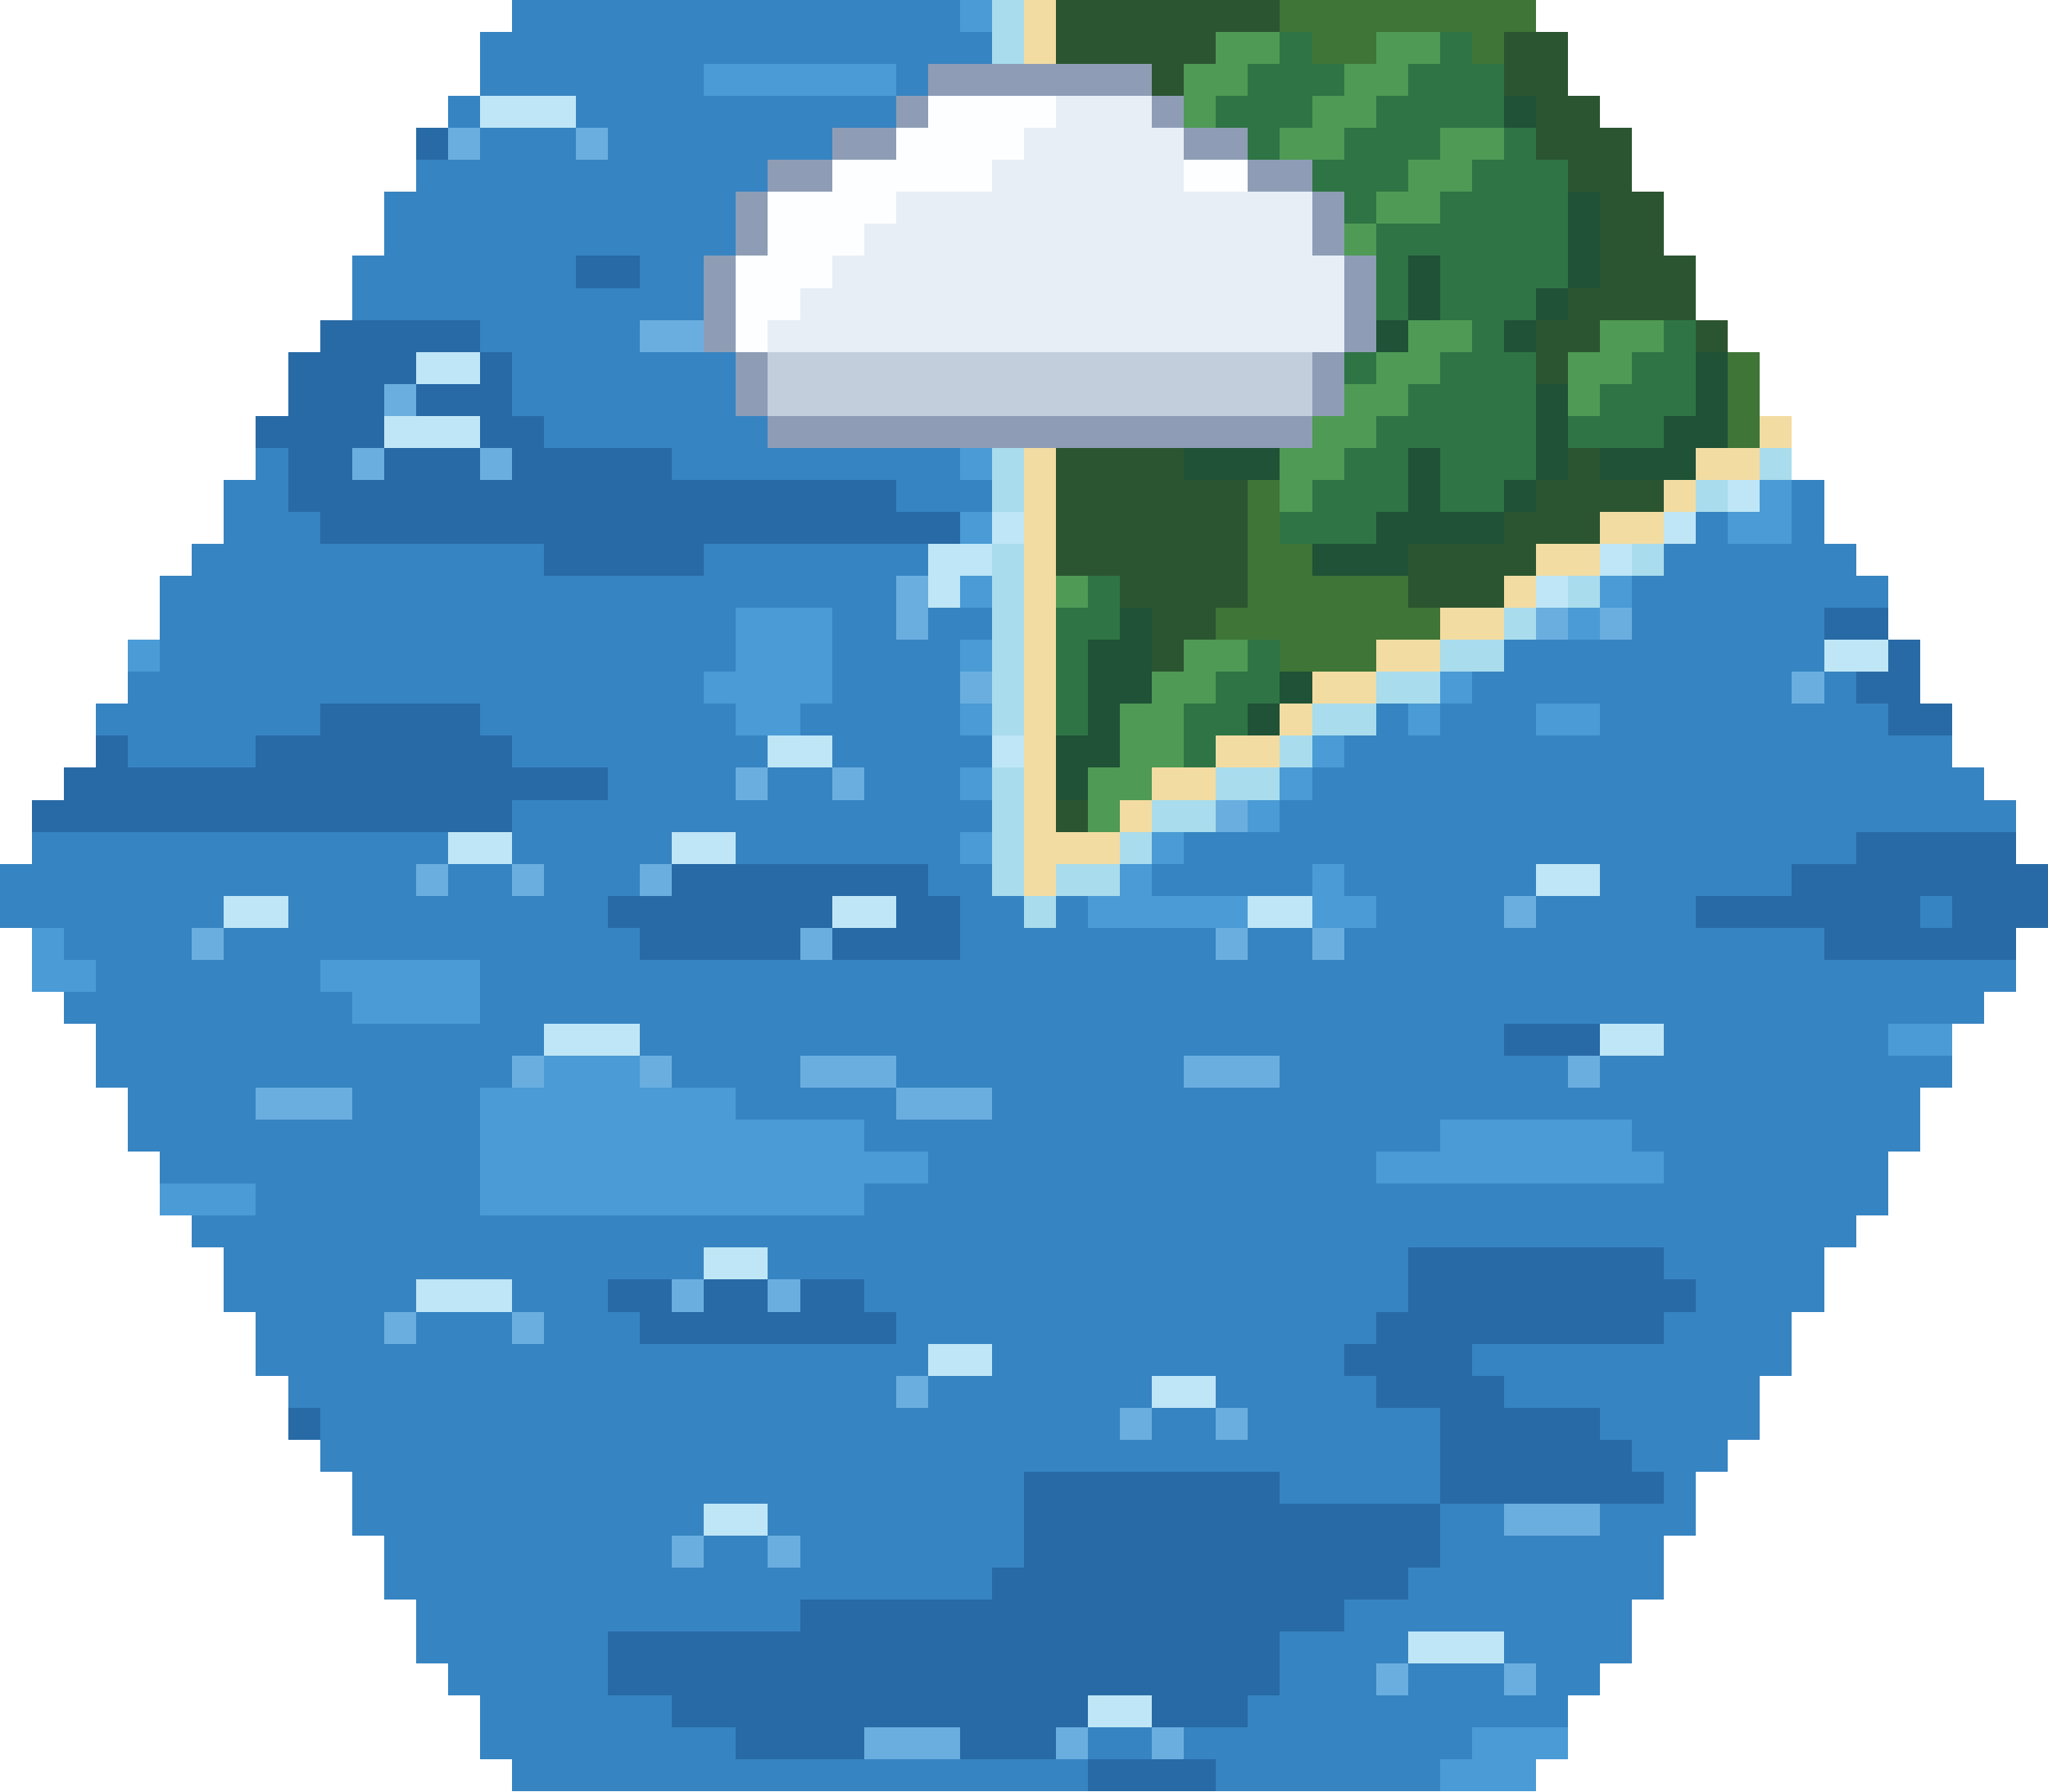
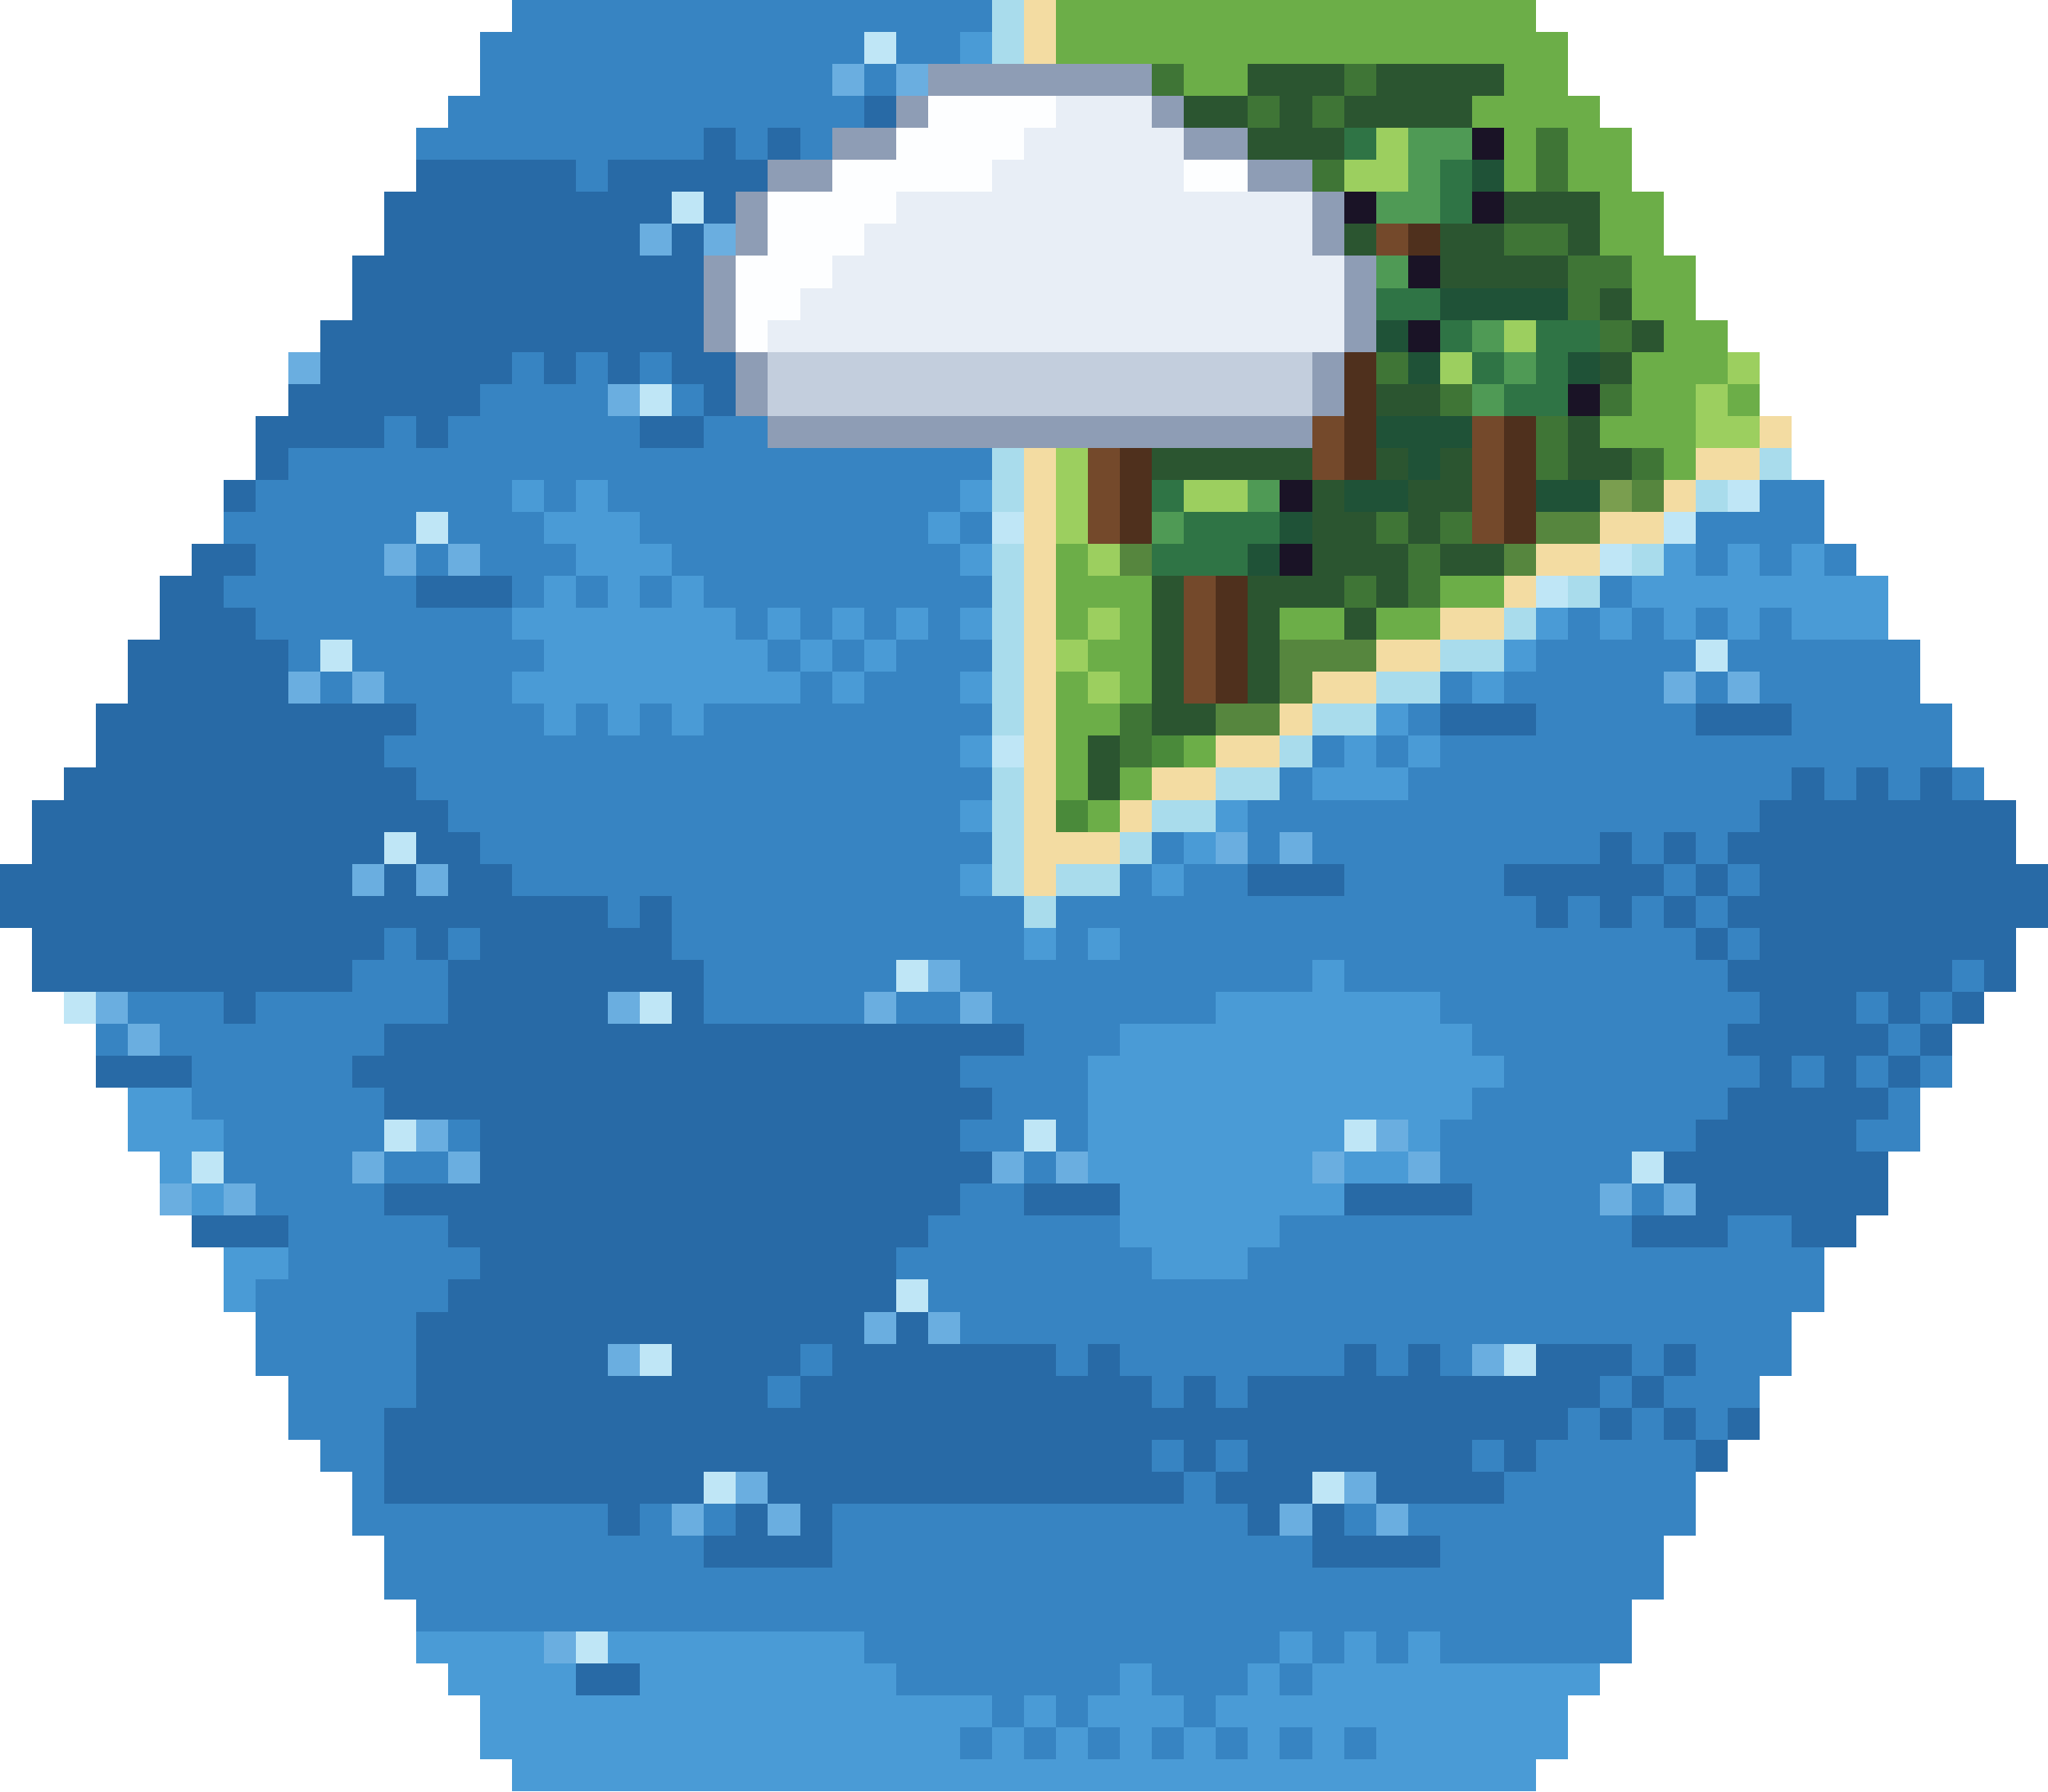
<svg xmlns="http://www.w3.org/2000/svg" viewBox="0 0 64 56" shape-rendering="crispEdges">
-   <path fill="#3784c2" d="M16 0h14v1h-14zM15 1h16v1h-16zM15 2h7v1h-7zM28 2h1v1h-1zM14 3h1v1h-1zM18 3h10v1h-10zM15 4h3v1h-3zM19 4h7v1h-7zM13 5h11v1h-11zM12 6h11v1h-11zM12 7h11v1h-11zM11 8h7v1h-7zM20 8h2v1h-2zM11 9h11v1h-11zM15 10h5v1h-5zM16 11h7v1h-7zM16 12h7v1h-7zM17 13h7v1h-7zM8 14h1v1h-1zM21 14h9v1h-9zM7 15h2v1h-2zM28 15h3v1h-3zM56 15h1v1h-1zM7 16h3v1h-3zM53 16h1v1h-1zM56 16h1v1h-1zM6 17h11v1h-11zM22 17h7v1h-7zM52 17h6v1h-6zM5 18h23v1h-23zM51 18h8v1h-8zM5 19h18v1h-18zM26 19h2v1h-2zM29 19h2v1h-2zM51 19h6v1h-6zM5 20h18v1h-18zM26 20h4v1h-4zM47 20h10v1h-10zM4 21h18v1h-18zM26 21h4v1h-4zM46 21h10v1h-10zM57 21h1v1h-1zM3 22h7v1h-7zM15 22h8v1h-8zM25 22h5v1h-5zM43 22h1v1h-1zM45 22h3v1h-3zM50 22h9v1h-9zM4 23h4v1h-4zM16 23h8v1h-8zM26 23h5v1h-5zM42 23h19v1h-19zM19 24h4v1h-4zM24 24h2v1h-2zM27 24h3v1h-3zM41 24h21v1h-21zM16 25h15v1h-15zM40 25h23v1h-23zM1 26h13v1h-13zM16 26h5v1h-5zM23 26h7v1h-7zM37 26h21v1h-21zM0 27h13v1h-13zM14 27h2v1h-2zM17 27h3v1h-3zM29 27h2v1h-2zM36 27h5v1h-5zM42 27h6v1h-6zM50 27h6v1h-6zM0 28h7v1h-7zM9 28h10v1h-10zM30 28h2v1h-2zM33 28h1v1h-1zM43 28h4v1h-4zM48 28h5v1h-5zM60 28h1v1h-1zM2 29h4v1h-4zM7 29h13v1h-13zM30 29h8v1h-8zM39 29h2v1h-2zM42 29h15v1h-15zM3 30h7v1h-7zM15 30h48v1h-48zM2 31h9v1h-9zM15 31h47v1h-47zM3 32h14v1h-14zM20 32h27v1h-27zM52 32h7v1h-7zM3 33h13v1h-13zM21 33h4v1h-4zM28 33h9v1h-9zM40 33h9v1h-9zM50 33h11v1h-11zM4 34h4v1h-4zM11 34h4v1h-4zM23 34h5v1h-5zM31 34h29v1h-29zM4 35h11v1h-11zM27 35h18v1h-18zM51 35h9v1h-9zM5 36h10v1h-10zM29 36h14v1h-14zM52 36h7v1h-7zM8 37h7v1h-7zM27 37h32v1h-32zM6 38h52v1h-52zM7 39h15v1h-15zM24 39h20v1h-20zM52 39h5v1h-5zM7 40h6v1h-6zM16 40h3v1h-3zM27 40h17v1h-17zM53 40h4v1h-4zM8 41h4v1h-4zM13 41h3v1h-3zM17 41h3v1h-3zM28 41h15v1h-15zM52 41h4v1h-4zM8 42h21v1h-21zM31 42h11v1h-11zM46 42h10v1h-10zM9 43h19v1h-19zM29 43h7v1h-7zM38 43h5v1h-5zM47 43h8v1h-8zM10 44h25v1h-25zM36 44h2v1h-2zM39 44h6v1h-6zM50 44h5v1h-5zM10 45h35v1h-35zM51 45h3v1h-3zM11 46h21v1h-21zM40 46h5v1h-5zM52 46h1v1h-1zM11 47h11v1h-11zM24 47h8v1h-8zM45 47h2v1h-2zM50 47h3v1h-3zM12 48h9v1h-9zM22 48h2v1h-2zM25 48h7v1h-7zM45 48h7v1h-7zM12 49h19v1h-19zM44 49h8v1h-8zM13 50h12v1h-12zM42 50h9v1h-9zM13 51h6v1h-6zM40 51h4v1h-4zM47 51h4v1h-4zM14 52h5v1h-5zM40 52h3v1h-3zM44 52h3v1h-3zM48 52h2v1h-2zM15 53h6v1h-6zM39 53h10v1h-10zM15 54h8v1h-8zM34 54h2v1h-2zM37 54h9v1h-9zM16 55h18v1h-18zM38 55h7v1h-7z" />
-   <path fill="#4a9bd6" d="M30 0h1v1h-1zM22 2h6v1h-6zM30 14h1v1h-1zM55 15h1v1h-1zM30 16h1v1h-1zM54 16h2v1h-2zM30 18h1v1h-1zM50 18h1v1h-1zM23 19h3v1h-3zM49 19h1v1h-1zM4 20h1v1h-1zM23 20h3v1h-3zM30 20h1v1h-1zM22 21h4v1h-4zM45 21h1v1h-1zM23 22h2v1h-2zM30 22h1v1h-1zM44 22h1v1h-1zM48 22h2v1h-2zM41 23h1v1h-1zM30 24h1v1h-1zM40 24h1v1h-1zM39 25h1v1h-1zM30 26h1v1h-1zM36 26h1v1h-1zM35 27h1v1h-1zM41 27h1v1h-1zM34 28h5v1h-5zM41 28h2v1h-2zM1 29h1v1h-1zM1 30h2v1h-2zM10 30h5v1h-5zM11 31h4v1h-4zM59 32h2v1h-2zM17 33h3v1h-3zM15 34h8v1h-8zM15 35h12v1h-12zM45 35h6v1h-6zM15 36h14v1h-14zM43 36h9v1h-9zM5 37h3v1h-3zM15 37h12v1h-12zM46 54h3v1h-3zM45 55h3v1h-3z" />
+   <path fill="#3784c2" d="M16 0h15v1h-15zM15 1h12v1h-12zM28 1h2v1h-2zM15 2h11v1h-11zM27 2h1v1h-1zM14 3h13v1h-13zM13 4h9v1h-9zM23 4h1v1h-1zM25 4h1v1h-1zM18 5h1v1h-1zM16 11h1v1h-1zM18 11h1v1h-1zM20 11h1v1h-1zM15 12h4v1h-4zM21 12h1v1h-1zM12 13h1v1h-1zM14 13h6v1h-6zM22 13h2v1h-2zM9 14h22v1h-22zM8 15h8v1h-8zM17 15h1v1h-1zM19 15h11v1h-11zM55 15h2v1h-2zM7 16h6v1h-6zM14 16h3v1h-3zM20 16h9v1h-9zM30 16h1v1h-1zM53 16h4v1h-4zM8 17h4v1h-4zM13 17h1v1h-1zM15 17h3v1h-3zM21 17h9v1h-9zM53 17h1v1h-1zM55 17h1v1h-1zM57 17h1v1h-1zM7 18h6v1h-6zM16 18h1v1h-1zM18 18h1v1h-1zM20 18h1v1h-1zM22 18h9v1h-9zM50 18h1v1h-1zM8 19h8v1h-8zM23 19h1v1h-1zM25 19h1v1h-1zM27 19h1v1h-1zM29 19h1v1h-1zM49 19h1v1h-1zM51 19h1v1h-1zM53 19h1v1h-1zM55 19h1v1h-1zM9 20h1v1h-1zM11 20h6v1h-6zM24 20h1v1h-1zM26 20h1v1h-1zM28 20h3v1h-3zM48 20h5v1h-5zM54 20h6v1h-6zM10 21h1v1h-1zM12 21h4v1h-4zM25 21h1v1h-1zM27 21h3v1h-3zM45 21h1v1h-1zM47 21h5v1h-5zM53 21h1v1h-1zM55 21h5v1h-5zM13 22h4v1h-4zM18 22h1v1h-1zM20 22h1v1h-1zM22 22h9v1h-9zM44 22h1v1h-1zM48 22h5v1h-5zM56 22h5v1h-5zM12 23h18v1h-18zM41 23h1v1h-1zM43 23h1v1h-1zM45 23h16v1h-16zM13 24h18v1h-18zM40 24h1v1h-1zM44 24h12v1h-12zM57 24h1v1h-1zM59 24h1v1h-1zM61 24h1v1h-1zM14 25h16v1h-16zM39 25h16v1h-16zM15 26h16v1h-16zM36 26h1v1h-1zM39 26h1v1h-1zM41 26h9v1h-9zM51 26h1v1h-1zM53 26h1v1h-1zM16 27h14v1h-14zM35 27h1v1h-1zM37 27h2v1h-2zM42 27h5v1h-5zM52 27h1v1h-1zM54 27h1v1h-1zM19 28h1v1h-1zM21 28h11v1h-11zM33 28h15v1h-15zM49 28h1v1h-1zM51 28h1v1h-1zM53 28h1v1h-1zM12 29h1v1h-1zM14 29h1v1h-1zM21 29h11v1h-11zM33 29h1v1h-1zM35 29h18v1h-18zM54 29h1v1h-1zM11 30h3v1h-3zM22 30h6v1h-6zM30 30h11v1h-11zM42 30h12v1h-12zM61 30h1v1h-1zM4 31h3v1h-3zM8 31h6v1h-6zM22 31h5v1h-5zM28 31h2v1h-2zM31 31h7v1h-7zM45 31h10v1h-10zM58 31h1v1h-1zM60 31h1v1h-1zM3 32h1v1h-1zM5 32h7v1h-7zM32 32h3v1h-3zM46 32h8v1h-8zM59 32h1v1h-1zM6 33h5v1h-5zM30 33h4v1h-4zM47 33h8v1h-8zM56 33h1v1h-1zM58 33h1v1h-1zM60 33h1v1h-1zM6 34h6v1h-6zM31 34h3v1h-3zM46 34h8v1h-8zM59 34h1v1h-1zM7 35h5v1h-5zM14 35h1v1h-1zM30 35h2v1h-2zM33 35h1v1h-1zM45 35h8v1h-8zM58 35h2v1h-2zM7 36h4v1h-4zM12 36h2v1h-2zM32 36h1v1h-1zM45 36h6v1h-6zM8 37h4v1h-4zM30 37h2v1h-2zM46 37h4v1h-4zM51 37h1v1h-1zM9 38h5v1h-5zM29 38h6v1h-6zM40 38h11v1h-11zM54 38h2v1h-2zM9 39h6v1h-6zM28 39h8v1h-8zM39 39h18v1h-18zM8 40h6v1h-6zM29 40h28v1h-28zM8 41h5v1h-5zM30 41h26v1h-26zM8 42h5v1h-5zM25 42h1v1h-1zM33 42h1v1h-1zM35 42h7v1h-7zM43 42h1v1h-1zM45 42h1v1h-1zM51 42h1v1h-1zM53 42h3v1h-3zM9 43h4v1h-4zM24 43h1v1h-1zM36 43h1v1h-1zM38 43h1v1h-1zM50 43h1v1h-1zM52 43h3v1h-3zM9 44h3v1h-3zM49 44h1v1h-1zM51 44h1v1h-1zM53 44h1v1h-1zM10 45h2v1h-2zM36 45h1v1h-1zM38 45h1v1h-1zM46 45h1v1h-1zM48 45h5v1h-5zM11 46h1v1h-1zM37 46h1v1h-1zM47 46h6v1h-6zM11 47h8v1h-8zM20 47h1v1h-1zM22 47h1v1h-1zM26 47h13v1h-13zM42 47h1v1h-1zM44 47h9v1h-9zM12 48h10v1h-10zM26 48h15v1h-15zM45 48h7v1h-7zM12 49h40v1h-40zM13 50h38v1h-38zM27 51h13v1h-13zM41 51h1v1h-1zM43 51h1v1h-1zM45 51h6v1h-6zM28 52h7v1h-7zM36 52h3v1h-3zM40 52h1v1h-1zM31 53h1v1h-1zM33 53h1v1h-1zM37 53h1v1h-1zM30 54h1v1h-1zM32 54h1v1h-1zM34 54h1v1h-1zM36 54h1v1h-1zM38 54h1v1h-1zM40 54h1v1h-1zM42 54h1v1h-1z" />
  <path fill="#a9dcec" d="M31 0h1v1h-1zM31 1h1v1h-1zM31 14h1v1h-1zM55 14h1v1h-1zM31 15h1v1h-1zM53 15h1v1h-1zM31 17h1v1h-1zM51 17h1v1h-1zM31 18h1v1h-1zM49 18h1v1h-1zM31 19h1v1h-1zM47 19h1v1h-1zM31 20h1v1h-1zM45 20h2v1h-2zM31 21h1v1h-1zM43 21h2v1h-2zM31 22h1v1h-1zM41 22h2v1h-2zM40 23h1v1h-1zM31 24h1v1h-1zM38 24h2v1h-2zM31 25h1v1h-1zM36 25h2v1h-2zM31 26h1v1h-1zM35 26h1v1h-1zM31 27h1v1h-1zM33 27h2v1h-2zM32 28h1v1h-1z" />
  <path fill="#f3dca2" d="M32 0h1v1h-1zM32 1h1v1h-1zM55 13h1v1h-1zM32 14h1v1h-1zM53 14h2v1h-2zM32 15h1v1h-1zM52 15h1v1h-1zM32 16h1v1h-1zM50 16h2v1h-2zM32 17h1v1h-1zM48 17h2v1h-2zM32 18h1v1h-1zM47 18h1v1h-1zM32 19h1v1h-1zM45 19h2v1h-2zM32 20h1v1h-1zM43 20h2v1h-2zM32 21h1v1h-1zM41 21h2v1h-2zM32 22h1v1h-1zM40 22h1v1h-1zM32 23h1v1h-1zM38 23h2v1h-2zM32 24h1v1h-1zM36 24h2v1h-2zM32 25h1v1h-1zM35 25h1v1h-1zM32 26h3v1h-3zM32 27h1v1h-1z" />
-   <path fill="#2b5530" d="M33 0h7v1h-7zM33 1h5v1h-5zM47 1h2v1h-2zM36 2h1v1h-1zM47 2h2v1h-2zM48 3h2v1h-2zM48 4h3v1h-3zM49 5h2v1h-2zM50 6h2v1h-2zM50 7h2v1h-2zM50 8h3v1h-3zM49 9h4v1h-4zM48 10h2v1h-2zM53 10h1v1h-1zM48 11h1v1h-1zM33 14h4v1h-4zM49 14h1v1h-1zM33 15h6v1h-6zM48 15h4v1h-4zM33 16h6v1h-6zM47 16h3v1h-3zM33 17h6v1h-6zM44 17h4v1h-4zM35 18h4v1h-4zM44 18h3v1h-3zM36 19h2v1h-2zM36 20h1v1h-1zM33 25h1v1h-1z" />
-   <path fill="#3f7536" d="M40 0h8v1h-8zM41 1h2v1h-2zM46 1h1v1h-1zM54 11h1v1h-1zM54 12h1v1h-1zM54 13h1v1h-1zM39 15h1v1h-1zM39 16h1v1h-1zM39 17h2v1h-2zM39 18h5v1h-5zM38 19h7v1h-7zM40 20h3v1h-3z" />
-   <path fill="#4f9a55" d="M38 1h2v1h-2zM43 1h2v1h-2zM37 2h2v1h-2zM42 2h2v1h-2zM37 3h1v1h-1zM41 3h2v1h-2zM40 4h2v1h-2zM45 4h2v1h-2zM44 5h2v1h-2zM43 6h2v1h-2zM42 7h1v1h-1zM44 10h2v1h-2zM50 10h2v1h-2zM43 11h2v1h-2zM49 11h2v1h-2zM42 12h2v1h-2zM49 12h1v1h-1zM41 13h2v1h-2zM40 14h2v1h-2zM40 15h1v1h-1zM33 18h1v1h-1zM37 20h2v1h-2zM36 21h2v1h-2zM35 22h2v1h-2zM35 23h2v1h-2zM34 24h2v1h-2zM34 25h1v1h-1z" />
-   <path fill="#2f7445" d="M40 1h1v1h-1zM45 1h1v1h-1zM39 2h3v1h-3zM44 2h3v1h-3zM38 3h3v1h-3zM43 3h4v1h-4zM39 4h1v1h-1zM42 4h3v1h-3zM47 4h1v1h-1zM41 5h3v1h-3zM46 5h3v1h-3zM42 6h1v1h-1zM45 6h4v1h-4zM43 7h6v1h-6zM43 8h1v1h-1zM45 8h4v1h-4zM43 9h1v1h-1zM45 9h3v1h-3zM46 10h1v1h-1zM52 10h1v1h-1zM42 11h1v1h-1zM45 11h3v1h-3zM51 11h2v1h-2zM44 12h4v1h-4zM50 12h3v1h-3zM43 13h5v1h-5zM49 13h3v1h-3zM42 14h2v1h-2zM45 14h3v1h-3zM41 15h3v1h-3zM45 15h2v1h-2zM40 16h3v1h-3zM34 18h1v1h-1zM33 19h2v1h-2zM33 20h1v1h-1zM39 20h1v1h-1zM33 21h1v1h-1zM38 21h2v1h-2zM33 22h1v1h-1zM37 22h2v1h-2zM37 23h1v1h-1z" />
+   <path fill="#6cae48" d="M33 0h15v1h-15zM33 1h16v1h-16zM37 2h2v1h-2zM47 2h2v1h-2zM46 3h4v1h-4zM47 4h1v1h-1zM49 4h2v1h-2zM47 5h1v1h-1zM49 5h2v1h-2zM50 6h2v1h-2zM50 7h2v1h-2zM51 8h2v1h-2zM51 9h2v1h-2zM52 10h2v1h-2zM51 11h3v1h-3zM51 12h2v1h-2zM54 12h1v1h-1zM50 13h3v1h-3zM52 14h1v1h-1zM33 17h1v1h-1zM33 18h3v1h-3zM45 18h2v1h-2zM33 19h1v1h-1zM35 19h1v1h-1zM40 19h2v1h-2zM43 19h2v1h-2zM34 20h2v1h-2zM33 21h1v1h-1zM35 21h1v1h-1zM33 22h2v1h-2zM33 23h1v1h-1zM37 23h1v1h-1zM33 24h1v1h-1zM35 24h1v1h-1zM34 25h1v1h-1z" />
+   <path fill="#bfe6f6" d="M27 1h1v1h-1zM21 6h1v1h-1zM20 12h1v1h-1zM54 15h1v1h-1zM13 16h1v1h-1zM31 16h1v1h-1zM52 16h1v1h-1zM50 17h1v1h-1zM48 18h1v1h-1zM10 20h1v1h-1zM53 20h1v1h-1zM31 23h1v1h-1zM12 26h1v1h-1zM28 30h1v1h-1zM2 31h1v1h-1zM20 31h1v1h-1zM12 35h1v1h-1zM32 35h1v1h-1zM42 35h1v1h-1zM6 36h1v1h-1zM51 36h1v1h-1zM28 40h1v1h-1zM20 42h1v1h-1zM47 42h1v1h-1zM22 46h1v1h-1zM41 46h1v1h-1zM18 51h1v1h-1z" />
+   <path fill="#4a9bd6" d="M30 1h1v1h-1zM16 15h1v1h-1zM18 15h1v1h-1zM30 15h1v1h-1zM17 16h3v1h-3zM29 16h1v1h-1zM18 17h3v1h-3zM30 17h1v1h-1zM52 17h1v1h-1zM54 17h1v1h-1zM56 17h1v1h-1zM17 18h1v1h-1zM19 18h1v1h-1zM21 18h1v1h-1zM51 18h8v1h-8zM16 19h7v1h-7zM24 19h1v1h-1zM26 19h1v1h-1zM28 19h1v1h-1zM30 19h1v1h-1zM48 19h1v1h-1zM50 19h1v1h-1zM52 19h1v1h-1zM54 19h1v1h-1zM56 19h3v1h-3zM17 20h7v1h-7zM25 20h1v1h-1zM27 20h1v1h-1zM47 20h1v1h-1zM16 21h9v1h-9zM26 21h1v1h-1zM30 21h1v1h-1zM46 21h1v1h-1zM17 22h1v1h-1zM19 22h1v1h-1zM21 22h1v1h-1zM43 22h1v1h-1zM30 23h1v1h-1zM42 23h1v1h-1zM44 23h1v1h-1zM41 24h3v1h-3zM30 25h1v1h-1zM38 25h1v1h-1zM37 26h1v1h-1zM30 27h1v1h-1zM36 27h1v1h-1zM32 29h1v1h-1zM34 29h1v1h-1zM41 30h1v1h-1zM38 31h7v1h-7zM35 32h11v1h-11zM34 33h13v1h-13zM4 34h2v1h-2zM34 34h12v1h-12zM4 35h3v1h-3zM34 35h8v1h-8zM44 35h1v1h-1zM5 36h1v1h-1zM34 36h7v1h-7zM42 36h2v1h-2zM6 37h1v1h-1zM35 37h7v1h-7zM35 38h5v1h-5zM7 39h2v1h-2zM36 39h3v1h-3zM7 40h1v1h-1zM13 51h4v1h-4zM19 51h8v1h-8zM40 51h1v1h-1zM42 51h1v1h-1zM44 51h1v1h-1zM14 52h4v1h-4zM20 52h8v1h-8zM35 52h1v1h-1zM39 52h1v1h-1zM41 52h9v1h-9zM15 53h16v1h-16zM32 53h1v1h-1zM34 53h3v1h-3zM38 53h11v1h-11zM15 54h15v1h-15zM31 54h1v1h-1zM33 54h1v1h-1zM35 54h1v1h-1zM37 54h1v1h-1zM39 54h1v1h-1zM41 54h1v1h-1zM43 54h6v1h-6zM16 55h32v1h-32z" />
+   <path fill="#6aaee0" d="M26 2h1v1h-1zM28 2h1v1h-1zM20 7h1v1h-1zM22 7h1v1h-1zM9 11h1v1h-1zM19 12h1v1h-1zM12 17h1v1h-1zM14 17h1v1h-1zM9 21h1v1h-1zM11 21h1v1h-1zM52 21h1v1h-1zM54 21h1v1h-1zM38 26h1v1h-1zM40 26h1v1h-1zM11 27h1v1h-1zM13 27h1v1h-1zM29 30h1v1h-1zM3 31h1v1h-1zM19 31h1v1h-1zM27 31h1v1h-1zM30 31h1v1h-1zM4 32h1v1h-1zM13 35h1v1h-1zM43 35h1v1h-1zM11 36h1v1h-1zM14 36h1v1h-1zM31 36h1v1h-1zM33 36h1v1h-1zM41 36h1v1h-1zM44 36h1v1h-1zM5 37h1v1h-1zM7 37h1v1h-1zM50 37h1v1h-1zM52 37h1v1h-1zM27 41h1v1h-1zM29 41h1v1h-1zM19 42h1v1h-1zM46 42h1v1h-1zM23 46h1v1h-1zM42 46h1v1h-1zM21 47h1v1h-1zM24 47h1v1h-1zM40 47h1v1h-1zM43 47h1v1h-1zM17 51h1v1h-1z" />
  <path fill="#8e9db5" d="M29 2h7v1h-7zM28 3h1v1h-1zM36 3h1v1h-1zM26 4h2v1h-2zM37 4h2v1h-2zM24 5h2v1h-2zM39 5h2v1h-2zM23 6h1v1h-1zM41 6h1v1h-1zM23 7h1v1h-1zM41 7h1v1h-1zM22 8h1v1h-1zM42 8h1v1h-1zM22 9h1v1h-1zM42 9h1v1h-1zM22 10h1v1h-1zM42 10h1v1h-1zM23 11h1v1h-1zM41 11h1v1h-1zM23 12h1v1h-1zM41 12h1v1h-1zM24 13h17v1h-17z" />
-   <path fill="#bfe6f6" d="M15 3h3v1h-3zM13 11h2v1h-2zM12 13h3v1h-3zM54 15h1v1h-1zM31 16h1v1h-1zM52 16h1v1h-1zM29 17h2v1h-2zM50 17h1v1h-1zM29 18h1v1h-1zM48 18h1v1h-1zM57 20h2v1h-2zM24 23h2v1h-2zM31 23h1v1h-1zM14 26h2v1h-2zM21 26h2v1h-2zM48 27h2v1h-2zM7 28h2v1h-2zM26 28h2v1h-2zM39 28h2v1h-2zM17 32h3v1h-3zM50 32h2v1h-2zM22 39h2v1h-2zM13 40h3v1h-3zM29 42h2v1h-2zM36 43h2v1h-2zM22 47h2v1h-2zM44 51h3v1h-3zM34 53h2v1h-2z" />
+   <path fill="#3f7536" d="M36 2h1v1h-1zM42 2h1v1h-1zM39 3h1v1h-1zM41 3h1v1h-1zM48 4h1v1h-1zM41 5h1v1h-1zM48 5h1v1h-1zM47 7h2v1h-2zM49 8h2v1h-2zM49 9h1v1h-1zM50 10h1v1h-1zM43 11h1v1h-1zM45 12h1v1h-1zM50 12h1v1h-1zM48 13h1v1h-1zM48 14h1v1h-1zM51 14h1v1h-1zM43 16h1v1h-1zM45 16h1v1h-1zM44 17h1v1h-1zM42 18h1v1h-1zM44 18h1v1h-1zM35 22h1v1h-1zM35 23h1v1h-1z" />
+   <path fill="#2b5530" d="M39 2h3v1h-3zM43 2h4v1h-4zM37 3h2v1h-2zM40 3h1v1h-1zM42 3h4v1h-4zM39 4h3v1h-3zM47 6h3v1h-3zM42 7h1v1h-1zM45 7h2v1h-2zM49 7h1v1h-1zM45 8h4v1h-4zM50 9h1v1h-1zM51 10h1v1h-1zM50 11h1v1h-1zM43 12h2v1h-2zM49 13h1v1h-1zM36 14h5v1h-5zM43 14h1v1h-1zM45 14h1v1h-1zM49 14h2v1h-2zM41 15h1v1h-1zM44 15h2v1h-2zM41 16h2v1h-2zM44 16h1v1h-1zM41 17h3v1h-3zM45 17h2v1h-2zM36 18h1v1h-1zM39 18h3v1h-3zM43 18h1v1h-1zM36 19h1v1h-1zM39 19h1v1h-1zM42 19h1v1h-1zM36 20h1v1h-1zM39 20h1v1h-1zM36 21h1v1h-1zM39 21h1v1h-1zM36 22h2v1h-2zM34 23h1v1h-1zM34 24h1v1h-1z" />
+   <path fill="#286aa6" d="M27 3h1v1h-1zM22 4h1v1h-1zM24 4h1v1h-1zM13 5h5v1h-5zM19 5h5v1h-5zM12 6h9v1h-9zM22 6h1v1h-1zM12 7h8v1h-8zM21 7h1v1h-1zM11 8h11v1h-11zM11 9h11v1h-11zM10 10h12v1h-12zM10 11h6v1h-6zM17 11h1v1h-1zM19 11h1v1h-1zM21 11h2v1h-2zM9 12h6v1h-6zM22 12h1v1h-1zM8 13h4v1h-4zM13 13h1v1h-1zM20 13h2v1h-2zM8 14h1v1h-1zM7 15h1v1h-1zM6 17h2v1h-2zM5 18h2v1h-2zM13 18h3v1h-3zM5 19h3v1h-3zM4 20h5v1h-5zM4 21h5v1h-5zM3 22h10v1h-10zM45 22h3v1h-3zM53 22h3v1h-3zM3 23h9v1h-9zM2 24h11v1h-11zM56 24h1v1h-1zM58 24h1v1h-1zM60 24h1v1h-1zM1 25h13v1h-13zM55 25h8v1h-8zM1 26h11v1h-11zM13 26h2v1h-2zM50 26h1v1h-1zM52 26h1v1h-1zM54 26h9v1h-9zM0 27h11v1h-11zM12 27h1v1h-1zM14 27h2v1h-2zM39 27h3v1h-3zM47 27h5v1h-5zM53 27h1v1h-1zM55 27h9v1h-9zM0 28h19v1h-19zM20 28h1v1h-1zM48 28h1v1h-1zM50 28h1v1h-1zM52 28h1v1h-1zM54 28h10v1h-10zM1 29h11v1h-11zM13 29h1v1h-1zM15 29h6v1h-6zM53 29h1v1h-1zM55 29h8v1h-8zM1 30h10v1h-10zM14 30h8v1h-8zM54 30h7v1h-7zM62 30h1v1h-1zM7 31h1v1h-1zM14 31h5v1h-5zM21 31h1v1h-1zM55 31h3v1h-3zM59 31h1v1h-1zM61 31h1v1h-1zM12 32h20v1h-20zM54 32h5v1h-5zM60 32h1v1h-1zM3 33h3v1h-3zM11 33h19v1h-19zM55 33h1v1h-1zM57 33h1v1h-1zM59 33h1v1h-1zM12 34h19v1h-19zM54 34h5v1h-5zM15 35h15v1h-15zM53 35h5v1h-5zM15 36h16v1h-16zM52 36h7v1h-7zM12 37h18v1h-18zM32 37h3v1h-3zM42 37h4v1h-4zM53 37h6v1h-6zM6 38h3v1h-3zM14 38h15v1h-15zM51 38h3v1h-3zM56 38h2v1h-2zM15 39h13v1h-13zM14 40h14v1h-14zM13 41h14v1h-14zM28 41h1v1h-1zM13 42h6v1h-6zM21 42h4v1h-4zM26 42h7v1h-7zM34 42h1v1h-1zM42 42h1v1h-1zM44 42h1v1h-1zM48 42h3v1h-3zM52 42h1v1h-1zM13 43h11v1h-11zM25 43h11v1h-11zM37 43h1v1h-1zM39 43h11v1h-11zM51 43h1v1h-1zM12 44h37v1h-37zM50 44h1v1h-1zM52 44h1v1h-1zM54 44h1v1h-1zM12 45h24v1h-24zM37 45h1v1h-1zM39 45h7v1h-7zM47 45h1v1h-1zM53 45h1v1h-1zM12 46h10v1h-10zM24 46h13v1h-13zM38 46h3v1h-3zM43 46h4v1h-4zM19 47h1v1h-1zM23 47h1v1h-1zM25 47h1v1h-1zM39 47h1v1h-1zM41 47h1v1h-1zM22 48h4v1h-4zM41 48h4v1h-4zM18 52h2v1h-2z" />
  <path fill="#fdfeff" d="M29 3h4v1h-4zM28 4h4v1h-4zM26 5h5v1h-5zM37 5h2v1h-2zM24 6h4v1h-4zM24 7h3v1h-3zM23 8h3v1h-3zM23 9h2v1h-2zM23 10h1v1h-1z" />
  <path fill="#e8eef6" d="M33 3h3v1h-3zM32 4h5v1h-5zM31 5h6v1h-6zM28 6h13v1h-13zM27 7h14v1h-14zM26 8h16v1h-16zM25 9h17v1h-17zM24 10h18v1h-18z" />
-   <path fill="#1f5237" d="M47 3h1v1h-1zM49 6h1v1h-1zM49 7h1v1h-1zM44 8h1v1h-1zM49 8h1v1h-1zM44 9h1v1h-1zM48 9h1v1h-1zM43 10h1v1h-1zM47 10h1v1h-1zM53 11h1v1h-1zM48 12h1v1h-1zM53 12h1v1h-1zM48 13h1v1h-1zM52 13h2v1h-2zM37 14h3v1h-3zM44 14h1v1h-1zM48 14h1v1h-1zM50 14h3v1h-3zM44 15h1v1h-1zM47 15h1v1h-1zM43 16h4v1h-4zM41 17h3v1h-3zM35 19h1v1h-1zM34 20h2v1h-2zM34 21h2v1h-2zM40 21h1v1h-1zM34 22h1v1h-1zM39 22h1v1h-1zM33 23h2v1h-2zM33 24h1v1h-1z" />
-   <path fill="#286aa6" d="M13 4h1v1h-1zM18 8h2v1h-2zM10 10h5v1h-5zM9 11h4v1h-4zM15 11h1v1h-1zM9 12h3v1h-3zM13 12h3v1h-3zM8 13h4v1h-4zM15 13h2v1h-2zM9 14h2v1h-2zM12 14h3v1h-3zM16 14h5v1h-5zM9 15h19v1h-19zM10 16h20v1h-20zM17 17h5v1h-5zM57 19h2v1h-2zM59 20h1v1h-1zM58 21h2v1h-2zM10 22h5v1h-5zM59 22h2v1h-2zM3 23h1v1h-1zM8 23h8v1h-8zM2 24h17v1h-17zM1 25h15v1h-15zM58 26h5v1h-5zM21 27h8v1h-8zM56 27h8v1h-8zM19 28h7v1h-7zM28 28h2v1h-2zM53 28h7v1h-7zM61 28h3v1h-3zM20 29h5v1h-5zM26 29h4v1h-4zM57 29h6v1h-6zM47 32h3v1h-3zM44 39h8v1h-8zM19 40h2v1h-2zM22 40h2v1h-2zM25 40h2v1h-2zM44 40h9v1h-9zM20 41h8v1h-8zM43 41h9v1h-9zM42 42h4v1h-4zM43 43h4v1h-4zM9 44h1v1h-1zM45 44h5v1h-5zM45 45h6v1h-6zM32 46h8v1h-8zM45 46h7v1h-7zM32 47h13v1h-13zM32 48h13v1h-13zM31 49h13v1h-13zM25 50h17v1h-17zM19 51h21v1h-21zM19 52h21v1h-21zM21 53h13v1h-13zM36 53h3v1h-3zM23 54h4v1h-4zM30 54h3v1h-3zM34 55h4v1h-4z" />
-   <path fill="#6aaee0" d="M14 4h1v1h-1zM18 4h1v1h-1zM20 10h2v1h-2zM12 12h1v1h-1zM11 14h1v1h-1zM15 14h1v1h-1zM28 18h1v1h-1zM28 19h1v1h-1zM48 19h1v1h-1zM50 19h1v1h-1zM30 21h1v1h-1zM56 21h1v1h-1zM23 24h1v1h-1zM26 24h1v1h-1zM38 25h1v1h-1zM13 27h1v1h-1zM16 27h1v1h-1zM20 27h1v1h-1zM47 28h1v1h-1zM6 29h1v1h-1zM25 29h1v1h-1zM38 29h1v1h-1zM41 29h1v1h-1zM16 33h1v1h-1zM20 33h1v1h-1zM25 33h3v1h-3zM37 33h3v1h-3zM49 33h1v1h-1zM8 34h3v1h-3zM28 34h3v1h-3zM21 40h1v1h-1zM24 40h1v1h-1zM12 41h1v1h-1zM16 41h1v1h-1zM28 43h1v1h-1zM35 44h1v1h-1zM38 44h1v1h-1zM47 47h3v1h-3zM21 48h1v1h-1zM24 48h1v1h-1zM43 52h1v1h-1zM47 52h1v1h-1zM27 54h3v1h-3zM33 54h1v1h-1zM36 54h1v1h-1z" />
+   <path fill="#2f7445" d="M42 4h1v1h-1zM45 5h1v1h-1zM45 6h1v1h-1zM43 9h2v1h-2zM45 10h1v1h-1zM48 10h2v1h-2zM46 11h1v1h-1zM48 11h1v1h-1zM47 12h2v1h-2zM36 15h1v1h-1zM37 16h3v1h-3zM36 17h3v1h-3z" />
+   <path fill="#9ccf5f" d="M43 4h1v1h-1zM42 5h2v1h-2zM47 10h1v1h-1zM45 11h1v1h-1zM54 11h1v1h-1zM53 12h1v1h-1zM53 13h2v1h-2zM33 14h1v1h-1zM33 15h1v1h-1zM37 15h2v1h-2zM33 16h1v1h-1zM34 17h1v1h-1zM34 19h1v1h-1zM33 20h1v1h-1zM34 21h1v1h-1z" />
+   <path fill="#4f9a55" d="M44 4h2v1h-2zM44 5h1v1h-1zM43 6h2v1h-2zM43 8h1v1h-1zM46 10h1v1h-1zM47 11h1v1h-1zM46 12h1v1h-1zM39 15h1v1h-1zM36 16h1v1h-1z" />
+   <path fill="#1a1326" d="M46 4h1v1h-1zM42 6h1v1h-1zM46 6h1v1h-1zM44 8h1v1h-1zM44 10h1v1h-1zM49 12h1v1h-1zM40 15h1v1h-1zM40 17h1v1h-1z" />
+   <path fill="#1f5237" d="M46 5h1v1h-1zM45 9h4v1h-4zM43 10h1v1h-1zM44 11h1v1h-1zM49 11h1v1h-1zM43 13h3v1h-3zM44 14h1v1h-1zM42 15h2v1h-2zM48 15h2v1h-2zM40 16h1v1h-1zM39 17h1v1h-1z" />
+   <path fill="#74492b" d="M43 7h1v1h-1zM41 13h1v1h-1zM46 13h1v1h-1zM34 14h1v1h-1zM41 14h1v1h-1zM46 14h1v1h-1zM34 15h1v1h-1zM46 15h1v1h-1zM34 16h1v1h-1zM46 16h1v1h-1zM37 18h1v1h-1zM37 19h1v1h-1zM37 20h1v1h-1zM37 21h1v1h-1z" />
+   <path fill="#4f301d" d="M44 7h1v1h-1zM42 11h1v1h-1zM42 12h1v1h-1zM42 13h1v1h-1zM47 13h1v1h-1zM35 14h1v1h-1zM42 14h1v1h-1zM47 14h1v1h-1zM35 15h1v1h-1zM47 15h1v1h-1zM35 16h1v1h-1zM47 16h1v1h-1zM38 18h1v1h-1zM38 19h1v1h-1zM38 20h1v1h-1zM38 21h1v1h-1z" />
  <path fill="#c3cedd" d="M24 11h17v1h-17zM24 12h17v1h-17z" />
+   <path fill="#7a9e4f" d="M50 15h1v1h-1z" />
+   <path fill="#56863e" d="M51 15h1v1h-1zM48 16h2v1h-2zM35 17h1v1h-1zM47 17h1v1h-1zM40 20h3v1h-3zM40 21h1v1h-1zM38 22h2v1h-2z" />
+   <path fill="#4a8a3a" d="M36 23h1v1h-1zM33 25h1v1h-1z" />
</svg>
